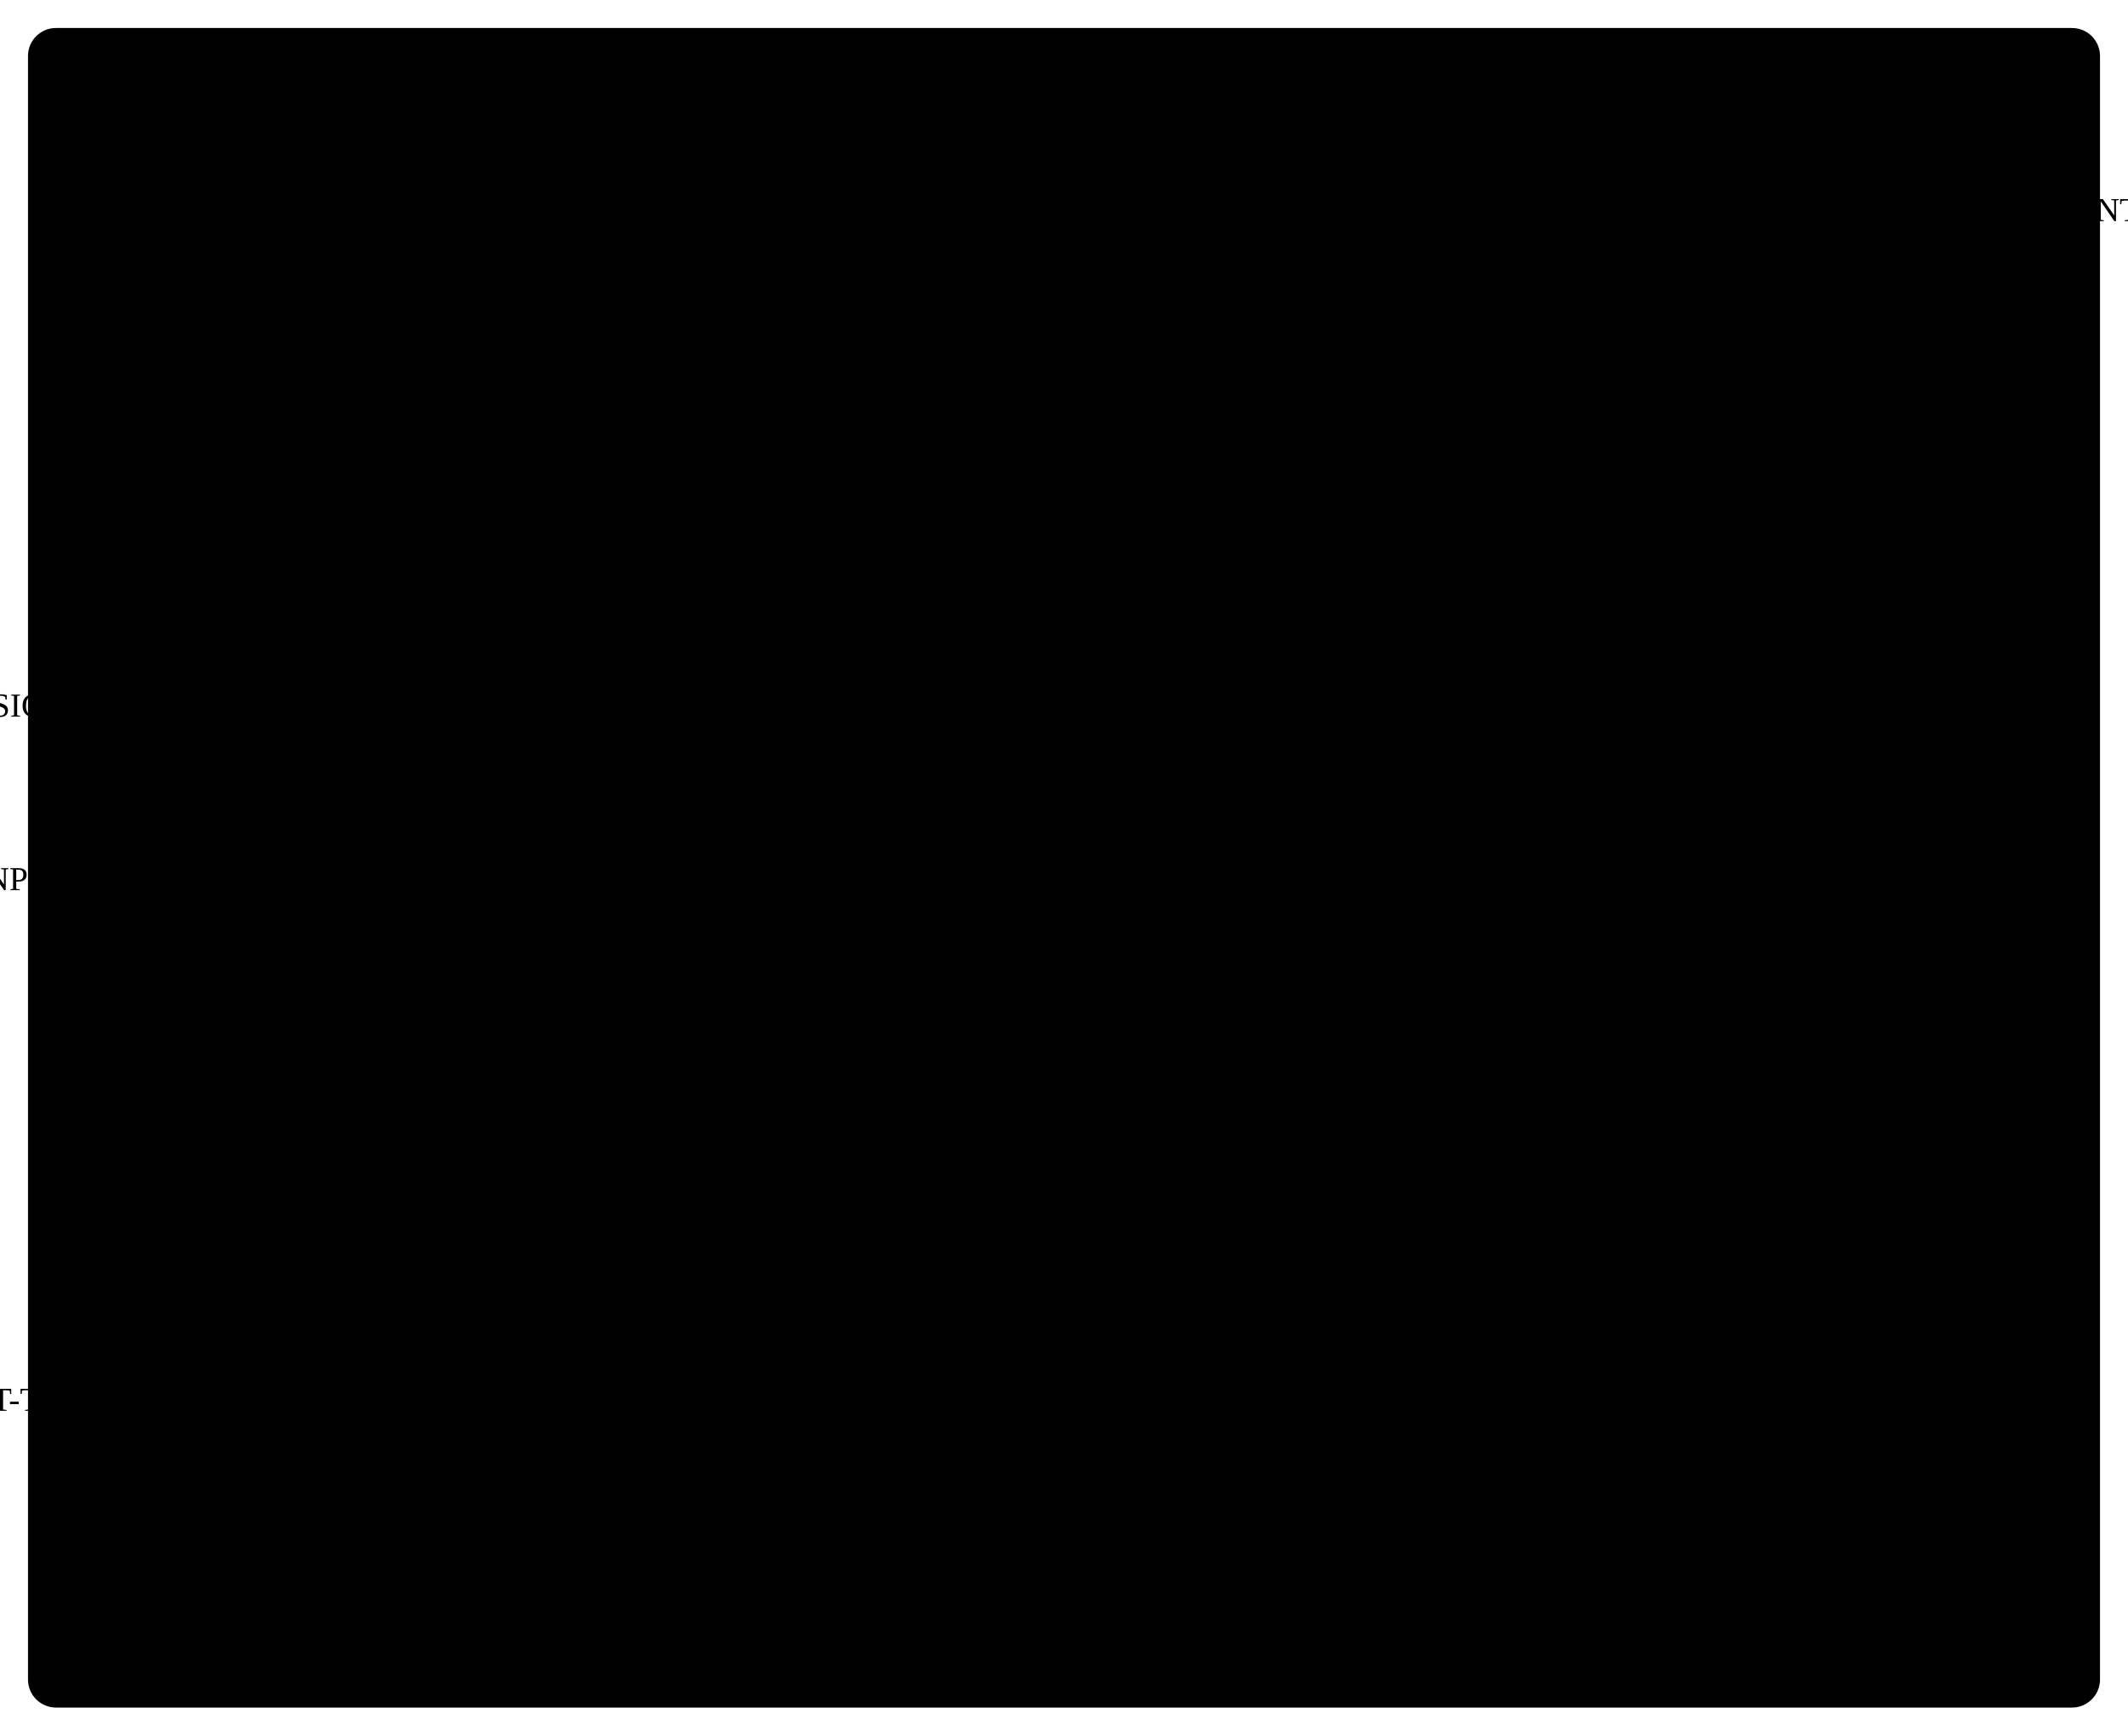
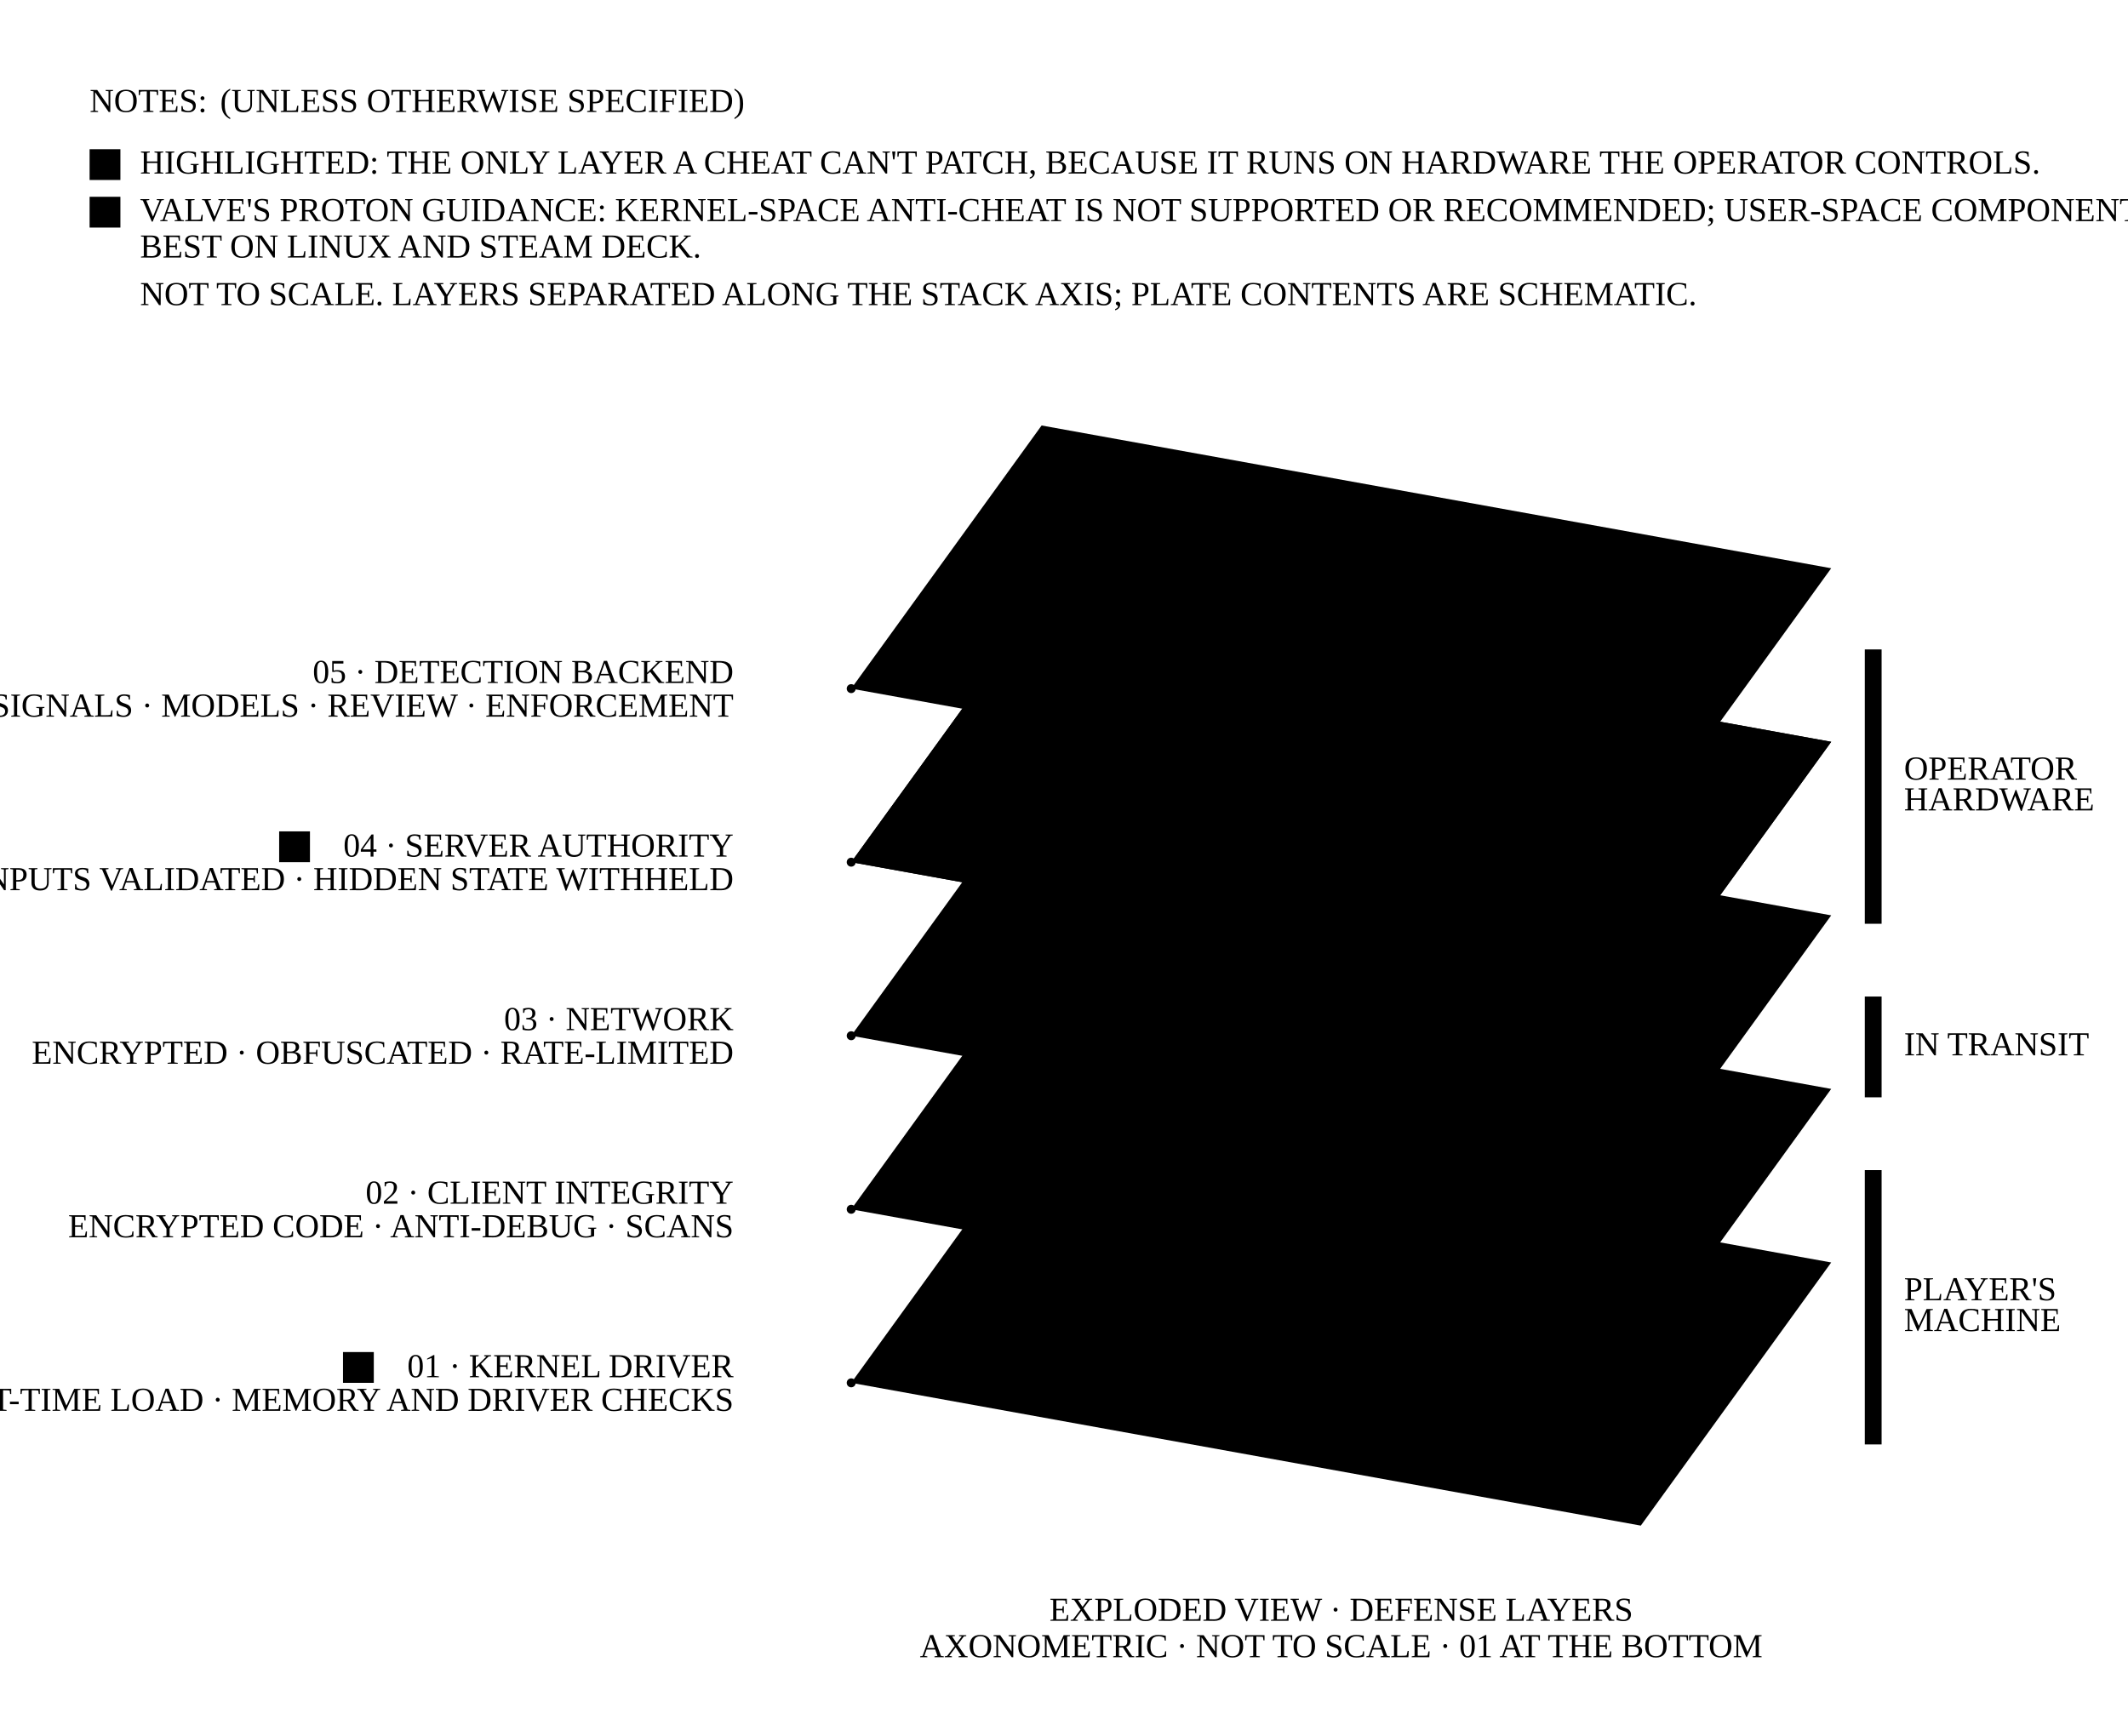
<svg xmlns="http://www.w3.org/2000/svg" class="dwg" viewBox="0 0 760 620">
  <defs>
    <marker id="gm-ach-ah" viewBox="0 0 10 10" refX="10" refY="5" markerWidth="6" markerHeight="6" markerUnits="userSpaceOnUse" orient="auto-start-reverse">
      <path class="ah ink" d="M0,1.6L10,5L0,8.4Z" />
    </marker>
    <marker id="gm-ach-ah-hl" viewBox="0 0 10 10" refX="10" refY="5" markerWidth="6" markerHeight="6" markerUnits="userSpaceOnUse" orient="auto-start-reverse">
      <path class="ah hl" d="M0,1.6L10,5L0,8.4Z" />
    </marker>
    <pattern id="gm-ach-hatch" width="5" height="5" patternUnits="userSpaceOnUse" patternTransform="rotate(45)">
      <path class="hatch-ln" d="M0,0V5" />
    </pattern>
  </defs>
-   <rect class="sheet" x="10" y="10" width="740" height="600" rx="10" />
  <text class="nth" x="32" y="40">NOTES:</text>
  <text class="nt" x="78.6" y="40">(UNLESS OTHERWISE SPECIFIED)</text>
  <rect class="nb" x="32" y="53.3" width="11" height="11" />
  <text class="nbt" x="37.5" y="61.5" text-anchor="middle">1</text>
  <text class="nt" x="50" y="62">HIGHLIGHTED: THE ONLY LAYER A CHEAT CAN'T PATCH, BECAUSE IT RUNS ON HARDWARE THE OPERATOR CONTROLS.</text>
  <rect class="nb" x="32" y="70.3" width="11" height="11" />
  <text class="nbt" x="37.5" y="78.5" text-anchor="middle">2</text>
  <text class="nt" x="50" y="79">VALVE'S PROTON GUIDANCE: KERNEL-SPACE ANTI-CHEAT IS NOT SUPPORTED OR RECOMMENDED; USER-SPACE COMPONENTS WORK</text>
  <text class="nt" x="50" y="92">BEST ON LINUX AND STEAM DECK.</text>
  <text class="nt" x="50" y="109">NOT TO SCALE. LAYERS SEPARATED ALONG THE STACK AXIS; PLATE CONTENTS ARE SCHEMATIC.</text>
  <path class="phantom" d="M372,400L372,152" />
  <path class="phantom" d="M654,451L654,203" />
  <path class="phantom" d="M586,545L586,297" />
  <path class="phantom" d="M304,494L304,246" />
  <g class="iso" transform="matrix(0.94 0.17 -0.34 0.47 372 400)">
    <rect class="obj plate" x="0" y="0" width="300" height="200" />
    <rect class="obj fill-2" x="16" y="96" width="80" height="84" />
    <rect class="obj fill-1" x="26" y="108" width="60" height="12" />
    <rect class="slot" x="26" y="126" width="60" height="12" />
    <rect class="slot" x="26" y="144" width="60" height="12" />
    <rect class="slot" x="26" y="162" width="60" height="12" />
    <rect class="obj fill-2" x="110" y="96" width="80" height="84" />
    <rect class="obj fill-1" x="120" y="106" width="18" height="20" />
    <rect class="obj fill-1" x="142" y="106" width="18" height="20" />
    <rect class="obj fill-1" x="164" y="106" width="18" height="20" />
    <rect class="obj fill-1" x="120" y="130" width="18" height="20" />
    <rect class="obj fill-1" x="142" y="130" width="18" height="20" />
    <rect class="obj fill-1" x="164" y="130" width="18" height="20" />
    <rect class="obj fill-1" x="120" y="154" width="18" height="20" />
    <rect class="obj fill-1" x="142" y="154" width="18" height="20" />
    <rect class="obj fill-1" x="164" y="154" width="18" height="20" />
    <rect class="obj fill-2" x="204" y="96" width="80" height="84" />
    <path class="obj" d="M214,110L256,110" />
    <circle class="dot" cx="268" cy="110" r="4" />
    <path class="obj" d="M214,130L256,130" />
    <circle class="dot" cx="268" cy="130" r="4" />
    <path class="obj" d="M214,150L256,150" />
    <circle class="dot" cx="268" cy="150" r="4" />
    <path class="obj" d="M214,170L256,170" />
    <circle class="dot" cx="268" cy="170" r="4" />
  </g>
  <circle class="dot" cx="304" cy="494" r="1.6" />
  <path class="leader" d="M304,494H270" />
  <text class="lt" x="262" y="492" text-anchor="end">01 · KERNEL DRIVER</text>
  <text class="vs" x="262" y="504" text-anchor="end">BOOT-TIME LOAD · MEMORY AND DRIVER CHECKS</text>
  <g class="iso" transform="matrix(0.94 0.17 -0.34 0.47 372 338)">
    <rect class="obj plate" x="0" y="0" width="300" height="200" />
    <rect class="obj fill-2" x="16" y="96" width="82" height="84" />
    <rect class="obj fill-1" x="26" y="106" width="62" height="18" />
    <rect class="obj fill-1" x="26" y="130" width="62" height="18" />
    <rect class="obj fill-1" x="26" y="154" width="62" height="18" />
    <path class="ext" d="M26,106L88,124" />
    <path class="ext" d="M26,130L88,148" />
    <path class="ext" d="M26,154L88,172" />
    <rect class="obj fill-2" x="110" y="96" width="80" height="84" />
    <circle class="slot" cx="150" cy="138" r="22" />
    <circle class="obj fill-1" cx="150" cy="138" r="8" />
    <rect class="obj fill-2" x="202" y="96" width="82" height="84" />
    <path class="ext" d="M212,108L274,108" />
    <path class="ext" d="M212,122L274,122" />
    <path class="ext" d="M212,136L274,136" />
    <path class="ext" d="M212,150L274,150" />
    <path class="ext" d="M212,164L274,164" />
    <path class="ctr" d="M212,140L274,140" />
  </g>
  <circle class="dot" cx="304" cy="432" r="1.6" />
  <path class="leader" d="M304,432H270" />
  <text class="lt" x="262" y="430" text-anchor="end">02 · CLIENT INTEGRITY</text>
  <text class="vs" x="262" y="442" text-anchor="end">ENCRYPTED CODE · ANTI-DEBUG · SCANS</text>
  <g class="iso" transform="matrix(0.94 0.17 -0.34 0.47 372 276)">
    <rect class="obj plate" x="0" y="0" width="300" height="200" />
    <path class="ctr" d="M16,110L284,110" />
    <rect class="obj fill-1" x="24" y="102" width="36" height="16" />
    <rect class="obj fill-1" x="72" y="102" width="36" height="16" />
    <rect class="obj fill-1" x="120" y="102" width="36" height="16" />
    <rect class="obj fill-1" x="176" y="102" width="17" height="16" />
    <rect class="obj fill-2" x="197" y="102" width="17" height="16" />
    <rect class="obj fill-1" x="218" y="102" width="17" height="16" />
    <rect class="obj fill-2" x="239" y="102" width="17" height="16" />
    <rect class="obj fill-1" x="260" y="102" width="17" height="16" />
    <rect class="obj fill-2" x="16" y="132" width="268" height="50" />
    <rect class="obj fill-1" x="28" y="144" width="14" height="18" />
    <rect class="obj fill-1" x="53" y="144" width="14" height="18" />
    <rect class="obj fill-1" x="78" y="144" width="14" height="18" />
    <rect class="obj fill-1" x="103" y="144" width="14" height="18" />
    <rect class="obj fill-1" x="128" y="144" width="14" height="18" />
    <rect class="obj fill-1" x="153" y="144" width="14" height="18" />
    <rect class="obj fill-1" x="178" y="156" width="14" height="6" />
    <rect class="obj fill-1" x="203" y="156" width="14" height="6" />
    <rect class="obj fill-1" x="228" y="156" width="14" height="6" />
    <rect class="obj fill-1" x="253" y="156" width="14" height="6" />
    <path class="ctr" d="M22,140L278,140" />
  </g>
  <circle class="dot" cx="304" cy="370" r="1.6" />
  <path class="leader" d="M304,370H270" />
  <text class="lt" x="262" y="368" text-anchor="end">03 · NETWORK</text>
  <text class="vs" x="262" y="380" text-anchor="end">ENCRYPTED · OBFUSCATED · RATE-LIMITED</text>
  <g class="iso" transform="matrix(0.94 0.17 -0.34 0.47 372 214)">
    <rect class="obj plate" x="0" y="0" width="300" height="200" />
    <rect class="obj hl" x="0" y="0" width="300" height="200" />
    <rect class="obj fill-2" x="16" y="96" width="126" height="84" />
    <path class="obj" d="M26,112L74,112" />
    <rect class="obj" x="78" y="105" width="14" height="14" />
    <path class="obj" d="M96,112L130,112" />
    <path class="obj" d="M26,138L74,138" />
    <rect class="obj" x="78" y="131" width="14" height="14" />
    <path class="obj" d="M96,138L130,138" />
    <path class="obj" d="M26,164L74,164" />
    <rect class="obj" x="78" y="157" width="14" height="14" />
    <path class="obj" d="M96,164L130,164" />
    <rect class="obj fill-2" x="158" y="96" width="126" height="84" />
    <rect class="obj fill-1" x="168" y="106" width="50" height="64" />
    <rect class="slot" x="226" y="106" width="48" height="64" />
  </g>
  <circle class="dot" cx="304" cy="308" r="1.6" />
  <path class="leader" d="M304,308H270" />
  <text class="lt" x="262" y="306" text-anchor="end">04 · SERVER AUTHORITY</text>
  <text class="vs" x="262" y="318" text-anchor="end">INPUTS VALIDATED · HIDDEN STATE WITHHELD</text>
  <g class="iso" transform="matrix(0.94 0.17 -0.34 0.47 372 152)">
    <rect class="obj plate" x="0" y="0" width="300" height="200" />
    <rect class="obj fill-2" x="16" y="96" width="58" height="84" />
    <path class="obj" d="M24,110L66,110" />
    <path class="obj" d="M24,128L60,128" />
    <path class="obj" d="M24,146L54,146" />
    <path class="obj" d="M24,164L48,164" />
    <rect class="obj fill-2" x="84" y="96" width="62" height="84" />
    <path class="obj" d="M92,166L104,150L116,156L128,124L138,112" />
    <rect class="obj fill-2" x="156" y="96" width="58" height="84" />
    <rect class="obj fill-1" x="164" y="106" width="42" height="14" />
    <rect class="obj fill-1" x="164" y="126" width="42" height="14" />
    <rect class="obj fill-1" x="164" y="146" width="42" height="14" />
    <rect class="obj fill-2" x="224" y="96" width="60" height="84" />
    <circle class="dot" cx="236" cy="110" r="4" />
    <path class="obj" d="M246,110L274,110" />
    <circle class="dot" cx="236" cy="130" r="4" />
    <path class="obj" d="M246,130L274,130" />
    <circle class="dot" cx="236" cy="150" r="4" />
    <path class="obj" d="M246,150L274,150" />
  </g>
  <circle class="dot" cx="304" cy="246" r="1.6" />
  <path class="leader" d="M304,246H270" />
  <text class="lt" x="262" y="244" text-anchor="end">05 · DETECTION BACKEND</text>
  <text class="vs" x="262" y="256" text-anchor="end">SIGNALS · MODELS · REVIEW · ENFORCEMENT</text>
  <rect class="nb" x="99.7" y="297" width="11" height="11" />
  <text class="nbt" x="105.2" y="305.2" text-anchor="middle">1</text>
  <rect class="nb" x="122.5" y="483" width="11" height="11" />
  <text class="nbt" x="128" y="491.2" text-anchor="middle">2</text>
  <path class="leader" d="M666,232H672V330H666" />
  <text class="sl ink" x="680" y="278.5">OPERATOR</text>
  <text class="sl ink" x="680" y="289.5">HARDWARE</text>
  <path class="leader" d="M666,356H672V392H666" />
  <text class="sl ink" x="680" y="377">IN TRANSIT</text>
  <path class="leader" d="M666,418H672V516H666" />
  <text class="sl ink" x="680" y="464.5">PLAYER'S</text>
  <text class="sl ink" x="680" y="475.5">MACHINE</text>
  <text class="vt" x="479" y="579" text-anchor="middle">EXPLODED VIEW · DEFENSE LAYERS</text>
  <text class="vs" x="479" y="592" text-anchor="middle">AXONOMETRIC · NOT TO SCALE · 01 AT THE BOTTOM</text>
</svg>
